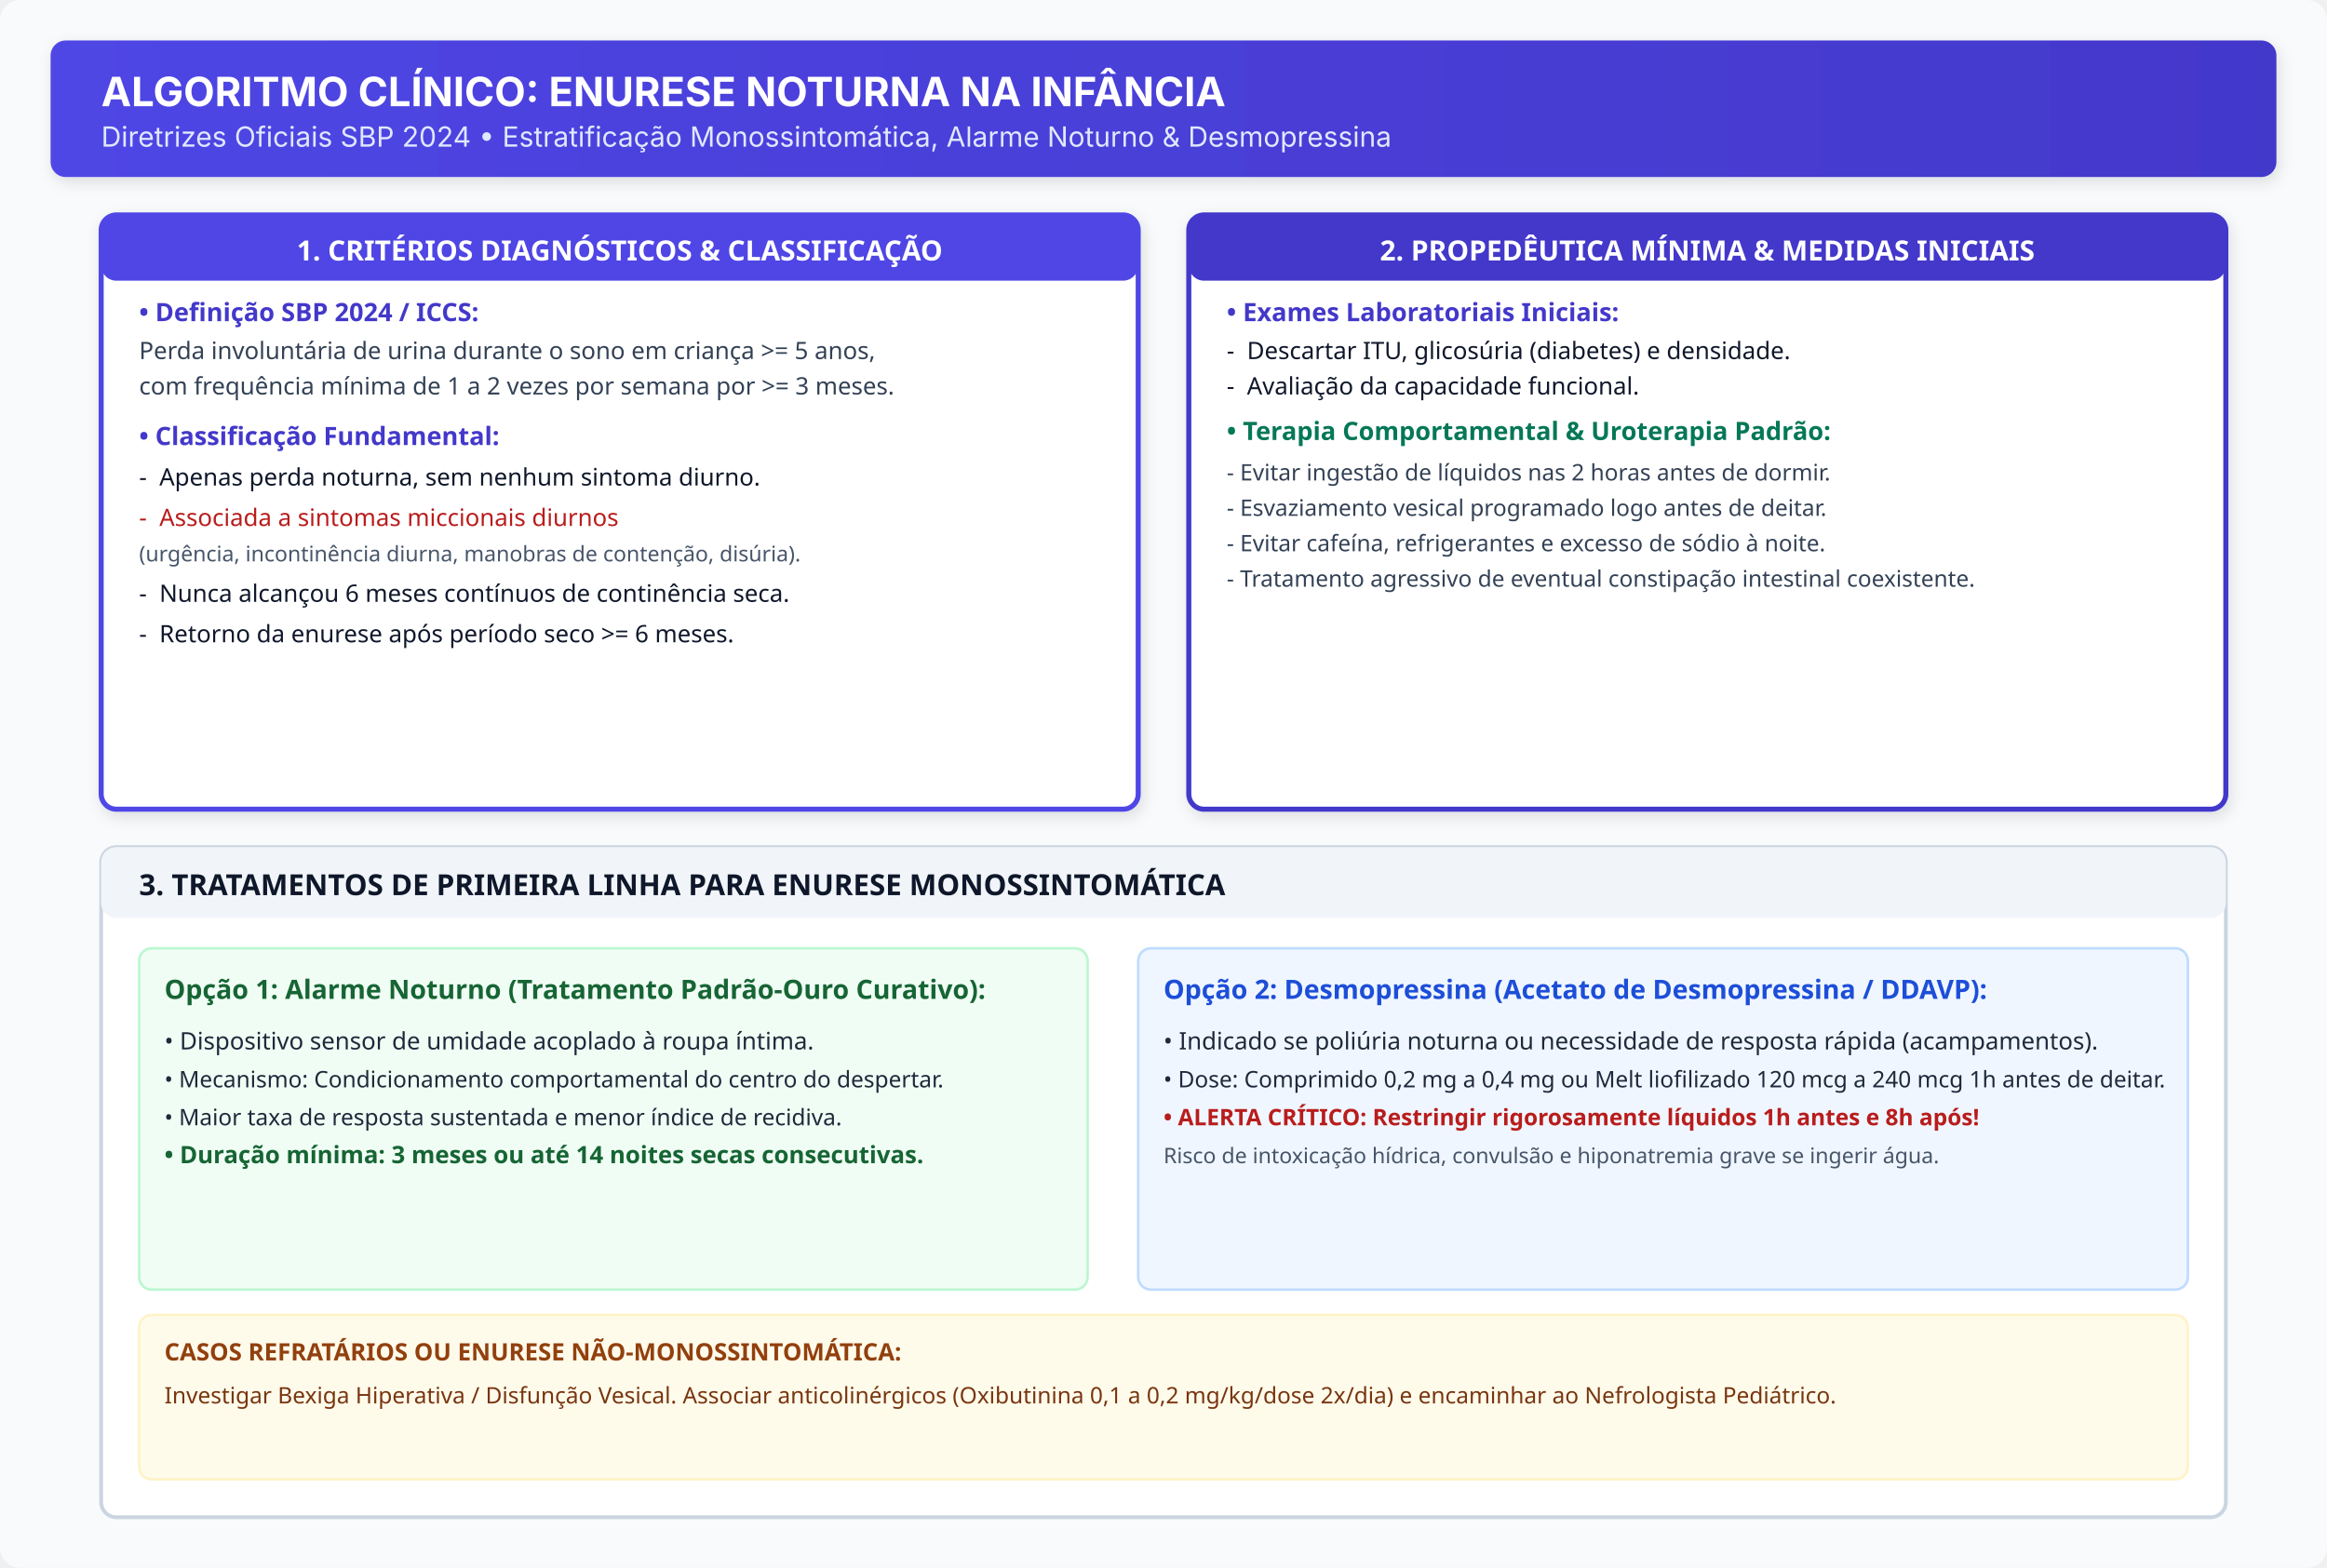
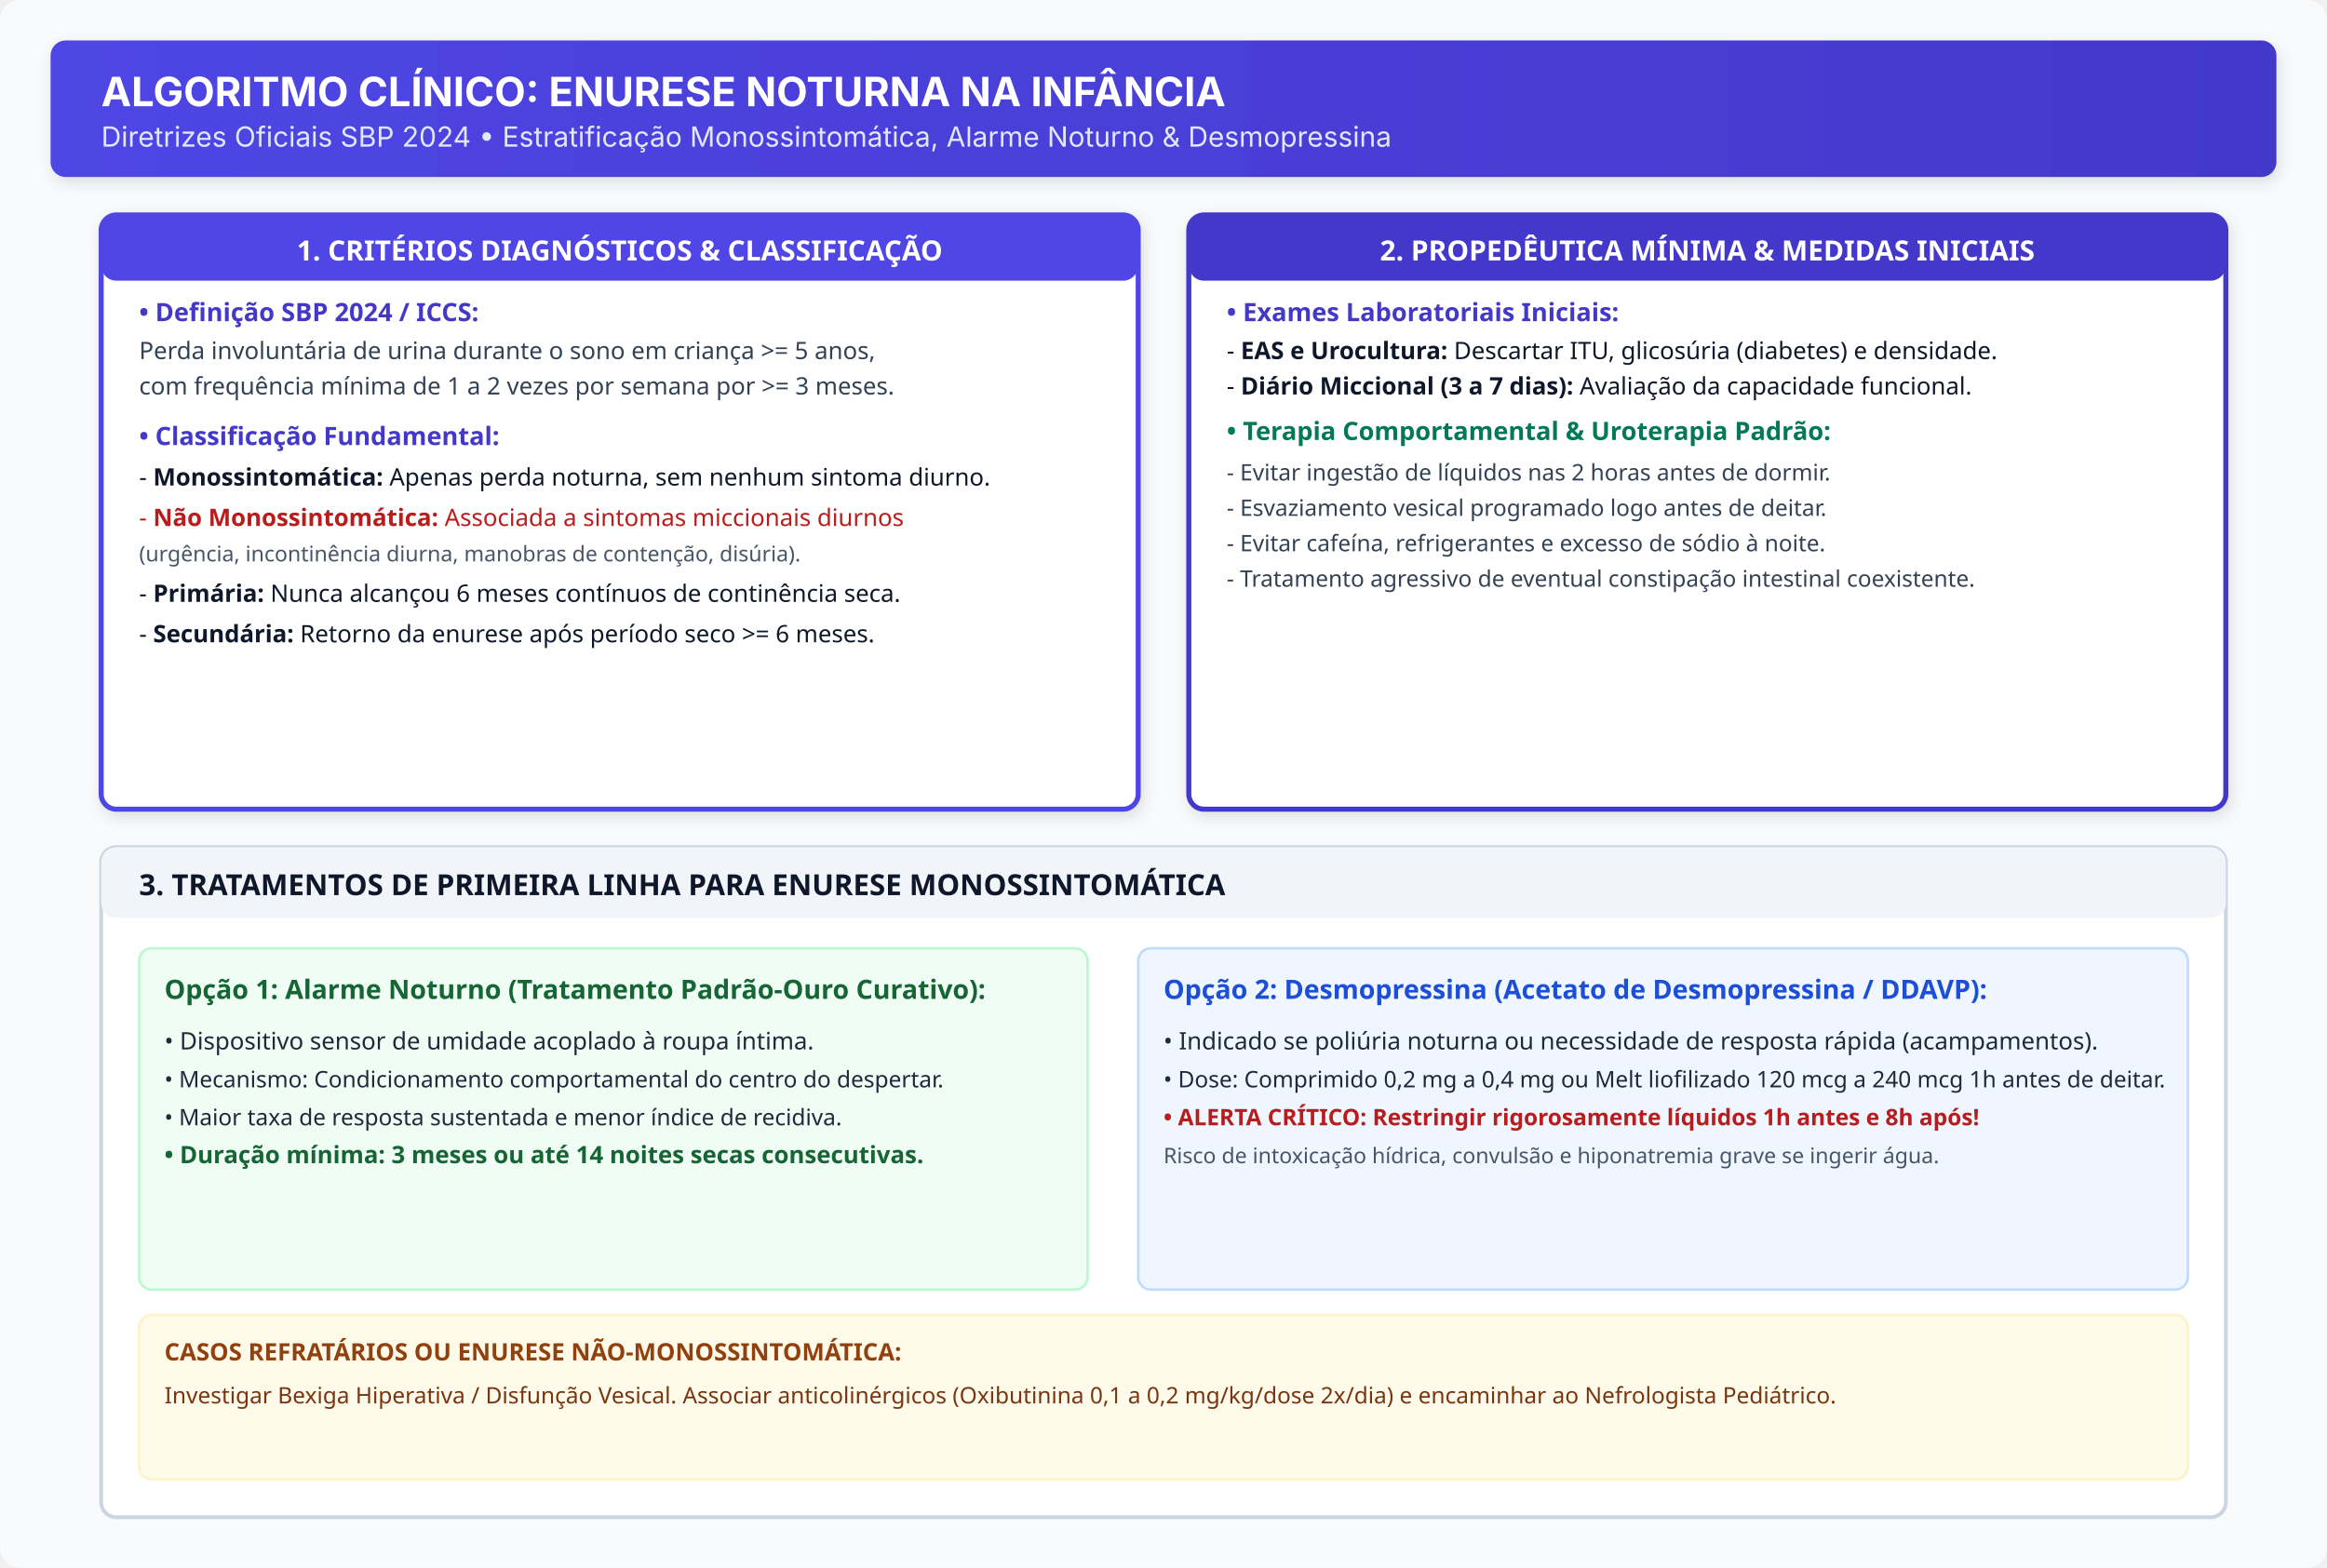
<svg xmlns="http://www.w3.org/2000/svg" viewBox="0 0 920 620" width="100%" height="100%">
  <defs>
    <linearGradient id="gradEnu" x1="0%" y1="0%" x2="100%" y2="0%">
      <stop offset="0%" stop-color="#4f46e5" />
      <stop offset="100%" stop-color="#4338ca" />
    </linearGradient>
    <filter id="shadowEnu" x="-5%" y="-5%" width="110%" height="115%" filterUnits="userSpaceOnUse">
      <feDropShadow dx="1" dy="2" stdDeviation="3" flood-opacity="0.12" />
    </filter>
  </defs>
  <rect width="920" height="620" fill="#f8fafc" rx="8" />
  <rect x="20" y="16" width="880" height="54" rx="6" fill="url(#gradEnu)" filter="url(#shadowEnu)" />
  <text x="40" y="42" fill="#ffffff" font-size="16" font-weight="bold" font-family="system-ui, -apple-system, sans-serif">ALGORITMO CLÍNICO: ENURESE NOTURNA NA INFÂNCIA</text>
  <text x="40" y="58" fill="#e0e7ff" font-size="11" font-family="system-ui, -apple-system, sans-serif">Diretrizes Oficiais SBP 2024 • Estratificação Monossintomática, Alarme Noturno &amp; Desmopressina</text>
  <rect x="40" y="85" width="410" height="235" rx="6" fill="#ffffff" stroke="#4f46e5" stroke-width="2" filter="url(#shadowEnu)" />
  <rect x="40" y="85" width="410" height="26" fill="#4f46e5" rx="6" />
  <text x="245" y="103" fill="#ffffff" font-size="11" font-weight="bold" text-anchor="middle" font-family="system-ui, sans-serif">1. CRITÉRIOS DIAGNÓSTICOS &amp; CLASSIFICAÇÃO</text>
  <text x="55" y="127" fill="#4338ca" font-size="10" font-weight="bold" font-family="system-ui, sans-serif">• Definição SBP 2024 / ICCS:</text>
  <text x="55" y="142" fill="#334155" font-size="9.5" font-family="system-ui, sans-serif">  Perda involuntária de urina durante o sono em criança &gt;= 5 anos,</text>
  <text x="55" y="156" fill="#334155" font-size="9.5" font-family="system-ui, sans-serif">  com frequência mínima de 1 a 2 vezes por semana por &gt;= 3 meses.</text>
  <text x="55" y="176" fill="#4338ca" font-size="10" font-weight="bold" font-family="system-ui, sans-serif">• Classificação Fundamental:</text>
-   <text x="55" y="192" fill="#0f172a" font-size="9.5" font-family="system-ui, sans-serif">  - <strong>Monossintomática:</strong> Apenas perda noturna, sem nenhum sintoma diurno.</text>
-   <text x="55" y="208" fill="#b91c1c" font-size="9.5" font-family="system-ui, sans-serif">  - <strong>Não Monossintomática:</strong> Associada a sintomas miccionais diurnos</text>
+   <text x="55" y="192" fill="#0f172a" font-size="9.5" font-family="system-ui, sans-serif">  - <tspan font-weight="bold">Monossintomática:</tspan> Apenas perda noturna, sem nenhum sintoma diurno.</text>
+   <text x="55" y="208" fill="#b91c1c" font-size="9.5" font-family="system-ui, sans-serif">  - <tspan font-weight="bold">Não Monossintomática:</tspan> Associada a sintomas miccionais diurnos</text>
  <text x="55" y="222" fill="#475569" font-size="8.5" font-family="system-ui, sans-serif">    (urgência, incontinência diurna, manobras de contenção, disúria).</text>
-   <text x="55" y="238" fill="#0f172a" font-size="9.5" font-family="system-ui, sans-serif">  - <strong>Primária:</strong> Nunca alcançou 6 meses contínuos de continência seca.</text>
-   <text x="55" y="254" fill="#0f172a" font-size="9.5" font-family="system-ui, sans-serif">  - <strong>Secundária:</strong> Retorno da enurese após período seco &gt;= 6 meses.</text>
+   <text x="55" y="238" fill="#0f172a" font-size="9.5" font-family="system-ui, sans-serif">  - <tspan font-weight="bold">Primária:</tspan> Nunca alcançou 6 meses contínuos de continência seca.</text>
+   <text x="55" y="254" fill="#0f172a" font-size="9.5" font-family="system-ui, sans-serif">  - <tspan font-weight="bold">Secundária:</tspan> Retorno da enurese após período seco &gt;= 6 meses.</text>
  <rect x="470" y="85" width="410" height="235" rx="6" fill="#ffffff" stroke="#4338ca" stroke-width="2" filter="url(#shadowEnu)" />
  <rect x="470" y="85" width="410" height="26" fill="#4338ca" rx="6" />
  <text x="675" y="103" fill="#ffffff" font-size="11" font-weight="bold" text-anchor="middle" font-family="system-ui, sans-serif">2. PROPEDÊUTICA MÍNIMA &amp; MEDIDAS INICIAIS</text>
  <text x="485" y="127" fill="#4338ca" font-size="10" font-weight="bold" font-family="system-ui, sans-serif">• Exames Laboratoriais Iniciais:</text>
-   <text x="485" y="142" fill="#0f172a" font-size="9.5" font-family="system-ui, sans-serif">  - <strong>EAS e Urocultura:</strong> Descartar ITU, glicosúria (diabetes) e densidade.</text>
-   <text x="485" y="156" fill="#0f172a" font-size="9.5" font-family="system-ui, sans-serif">  - <strong>Diário Miccional (3 a 7 dias):</strong> Avaliação da capacidade funcional.</text>
+   <text x="485" y="142" fill="#0f172a" font-size="9.5" font-family="system-ui, sans-serif">  - <tspan font-weight="bold">EAS e Urocultura:</tspan> Descartar ITU, glicosúria (diabetes) e densidade.</text>
+   <text x="485" y="156" fill="#0f172a" font-size="9.5" font-family="system-ui, sans-serif">  - <tspan font-weight="bold">Diário Miccional (3 a 7 dias):</tspan> Avaliação da capacidade funcional.</text>
  <text x="485" y="174" fill="#047857" font-size="10" font-weight="bold" font-family="system-ui, sans-serif">• Terapia Comportamental &amp; Uroterapia Padrão:</text>
  <text x="485" y="190" fill="#334155" font-size="9" font-family="system-ui, sans-serif">  - Evitar ingestão de líquidos nas 2 horas antes de dormir.</text>
  <text x="485" y="204" fill="#334155" font-size="9" font-family="system-ui, sans-serif">  - Esvaziamento vesical programado logo antes de deitar.</text>
  <text x="485" y="218" fill="#334155" font-size="9" font-family="system-ui, sans-serif">  - Evitar cafeína, refrigerantes e excesso de sódio à noite.</text>
  <text x="485" y="232" fill="#334155" font-size="9" font-family="system-ui, sans-serif">  - Tratamento agressivo de eventual constipação intestinal coexistente.</text>
  <rect x="40" y="335" width="840" height="265" rx="6" fill="#ffffff" stroke="#cbd5e1" stroke-width="1.5" />
  <rect x="40" y="335" width="840" height="28" fill="#f1f5f9" rx="6" />
  <text x="55" y="354" fill="#0f172a" font-size="11.5" font-weight="bold" font-family="system-ui, sans-serif">3. TRATAMENTOS DE PRIMEIRA LINHA PARA ENURESE MONOSSINTOMÁTICA</text>
  <rect x="55" y="375" width="375" height="135" rx="5" fill="#f0fdf4" stroke="#bbf7d0" />
  <text x="65" y="395" fill="#166534" font-size="10.5" font-weight="bold" font-family="system-ui, sans-serif">Opção 1: Alarme Noturno (Tratamento Padrão-Ouro Curativo):</text>
  <text x="65" y="415" fill="#1e293b" font-size="9.5" font-family="system-ui, sans-serif">• Dispositivo sensor de umidade acoplado à roupa íntima.</text>
  <text x="65" y="430" fill="#1e293b" font-size="9" font-family="system-ui, sans-serif">• Mecanismo: Condicionamento comportamental do centro do despertar.</text>
  <text x="65" y="445" fill="#1e293b" font-size="9" font-family="system-ui, sans-serif">• Maior taxa de resposta sustentada e menor índice de recidiva.</text>
  <text x="65" y="460" fill="#166534" font-size="9.5" font-weight="bold" font-family="system-ui, sans-serif">• Duração mínima: 3 meses ou até 14 noites secas consecutivas.</text>
  <rect x="450" y="375" width="415" height="135" rx="5" fill="#eff6ff" stroke="#bfdbfe" />
  <text x="460" y="395" fill="#1d4ed8" font-size="10.5" font-weight="bold" font-family="system-ui, sans-serif">Opção 2: Desmopressina (Acetato de Desmopressina / DDAVP):</text>
  <text x="460" y="415" fill="#1e293b" font-size="9.5" font-family="system-ui, sans-serif">• Indicado se poliúria noturna ou necessidade de resposta rápida (acampamentos).</text>
  <text x="460" y="430" fill="#1e293b" font-size="9" font-family="system-ui, sans-serif">• Dose: Comprimido 0,2 mg a 0,4 mg ou Melt liofilizado 120 mcg a 240 mcg 1h antes de deitar.</text>
  <text x="460" y="445" fill="#b91c1c" font-size="9" font-weight="bold" font-family="system-ui, sans-serif">• ALERTA CRÍTICO: Restringir rigorosamente líquidos 1h antes e 8h após!</text>
  <text x="460" y="460" fill="#475569" font-size="8.5" font-family="system-ui, sans-serif">  Risco de intoxicação hídrica, convulsão e hiponatremia grave se ingerir água.</text>
  <rect x="55" y="520" width="810" height="65" rx="5" fill="#fffbeb" stroke="#fef3c7" />
  <text x="65" y="538" fill="#92400e" font-size="9.5" font-weight="bold" font-family="system-ui, sans-serif">CASOS REFRATÁRIOS OU ENURESE NÃO-MONOSSINTOMÁTICA:</text>
  <text x="65" y="555" fill="#78350f" font-size="9" font-family="system-ui, sans-serif">Investigar Bexiga Hiperativa / Disfunção Vesical. Associar anticolinérgicos (Oxibutinina 0,1 a 0,2 mg/kg/dose 2x/dia) e encaminhar ao Nefrologista Pediátrico.</text>
</svg>
